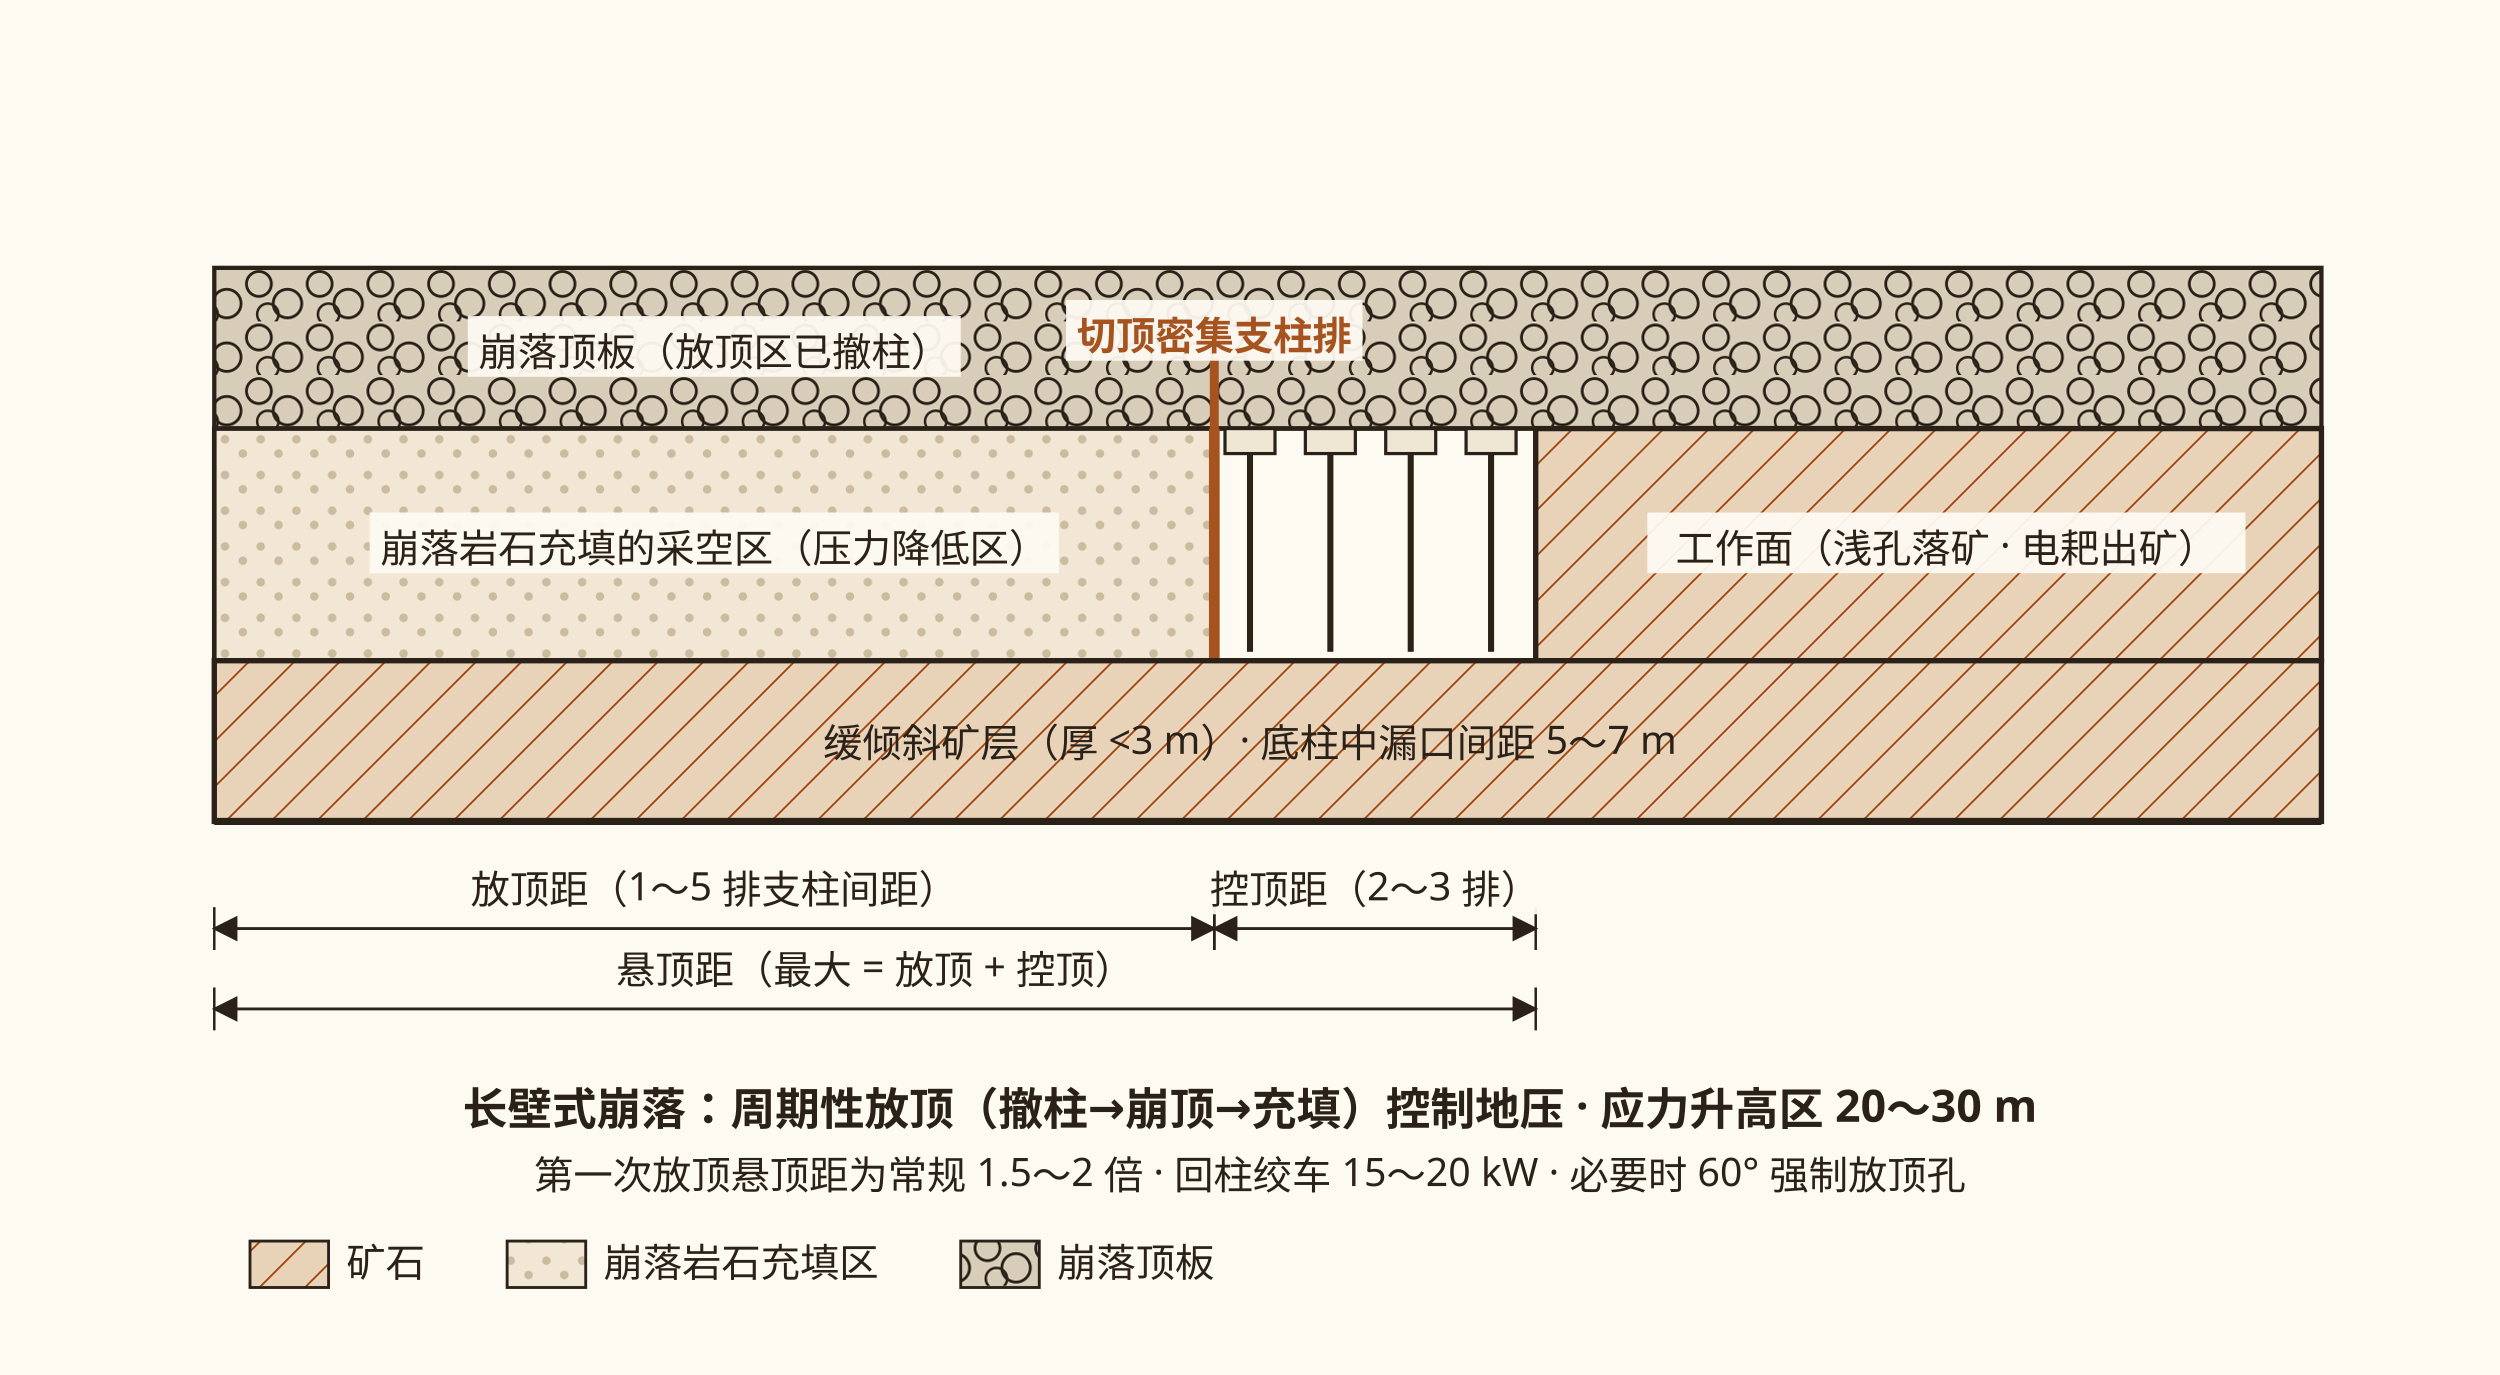
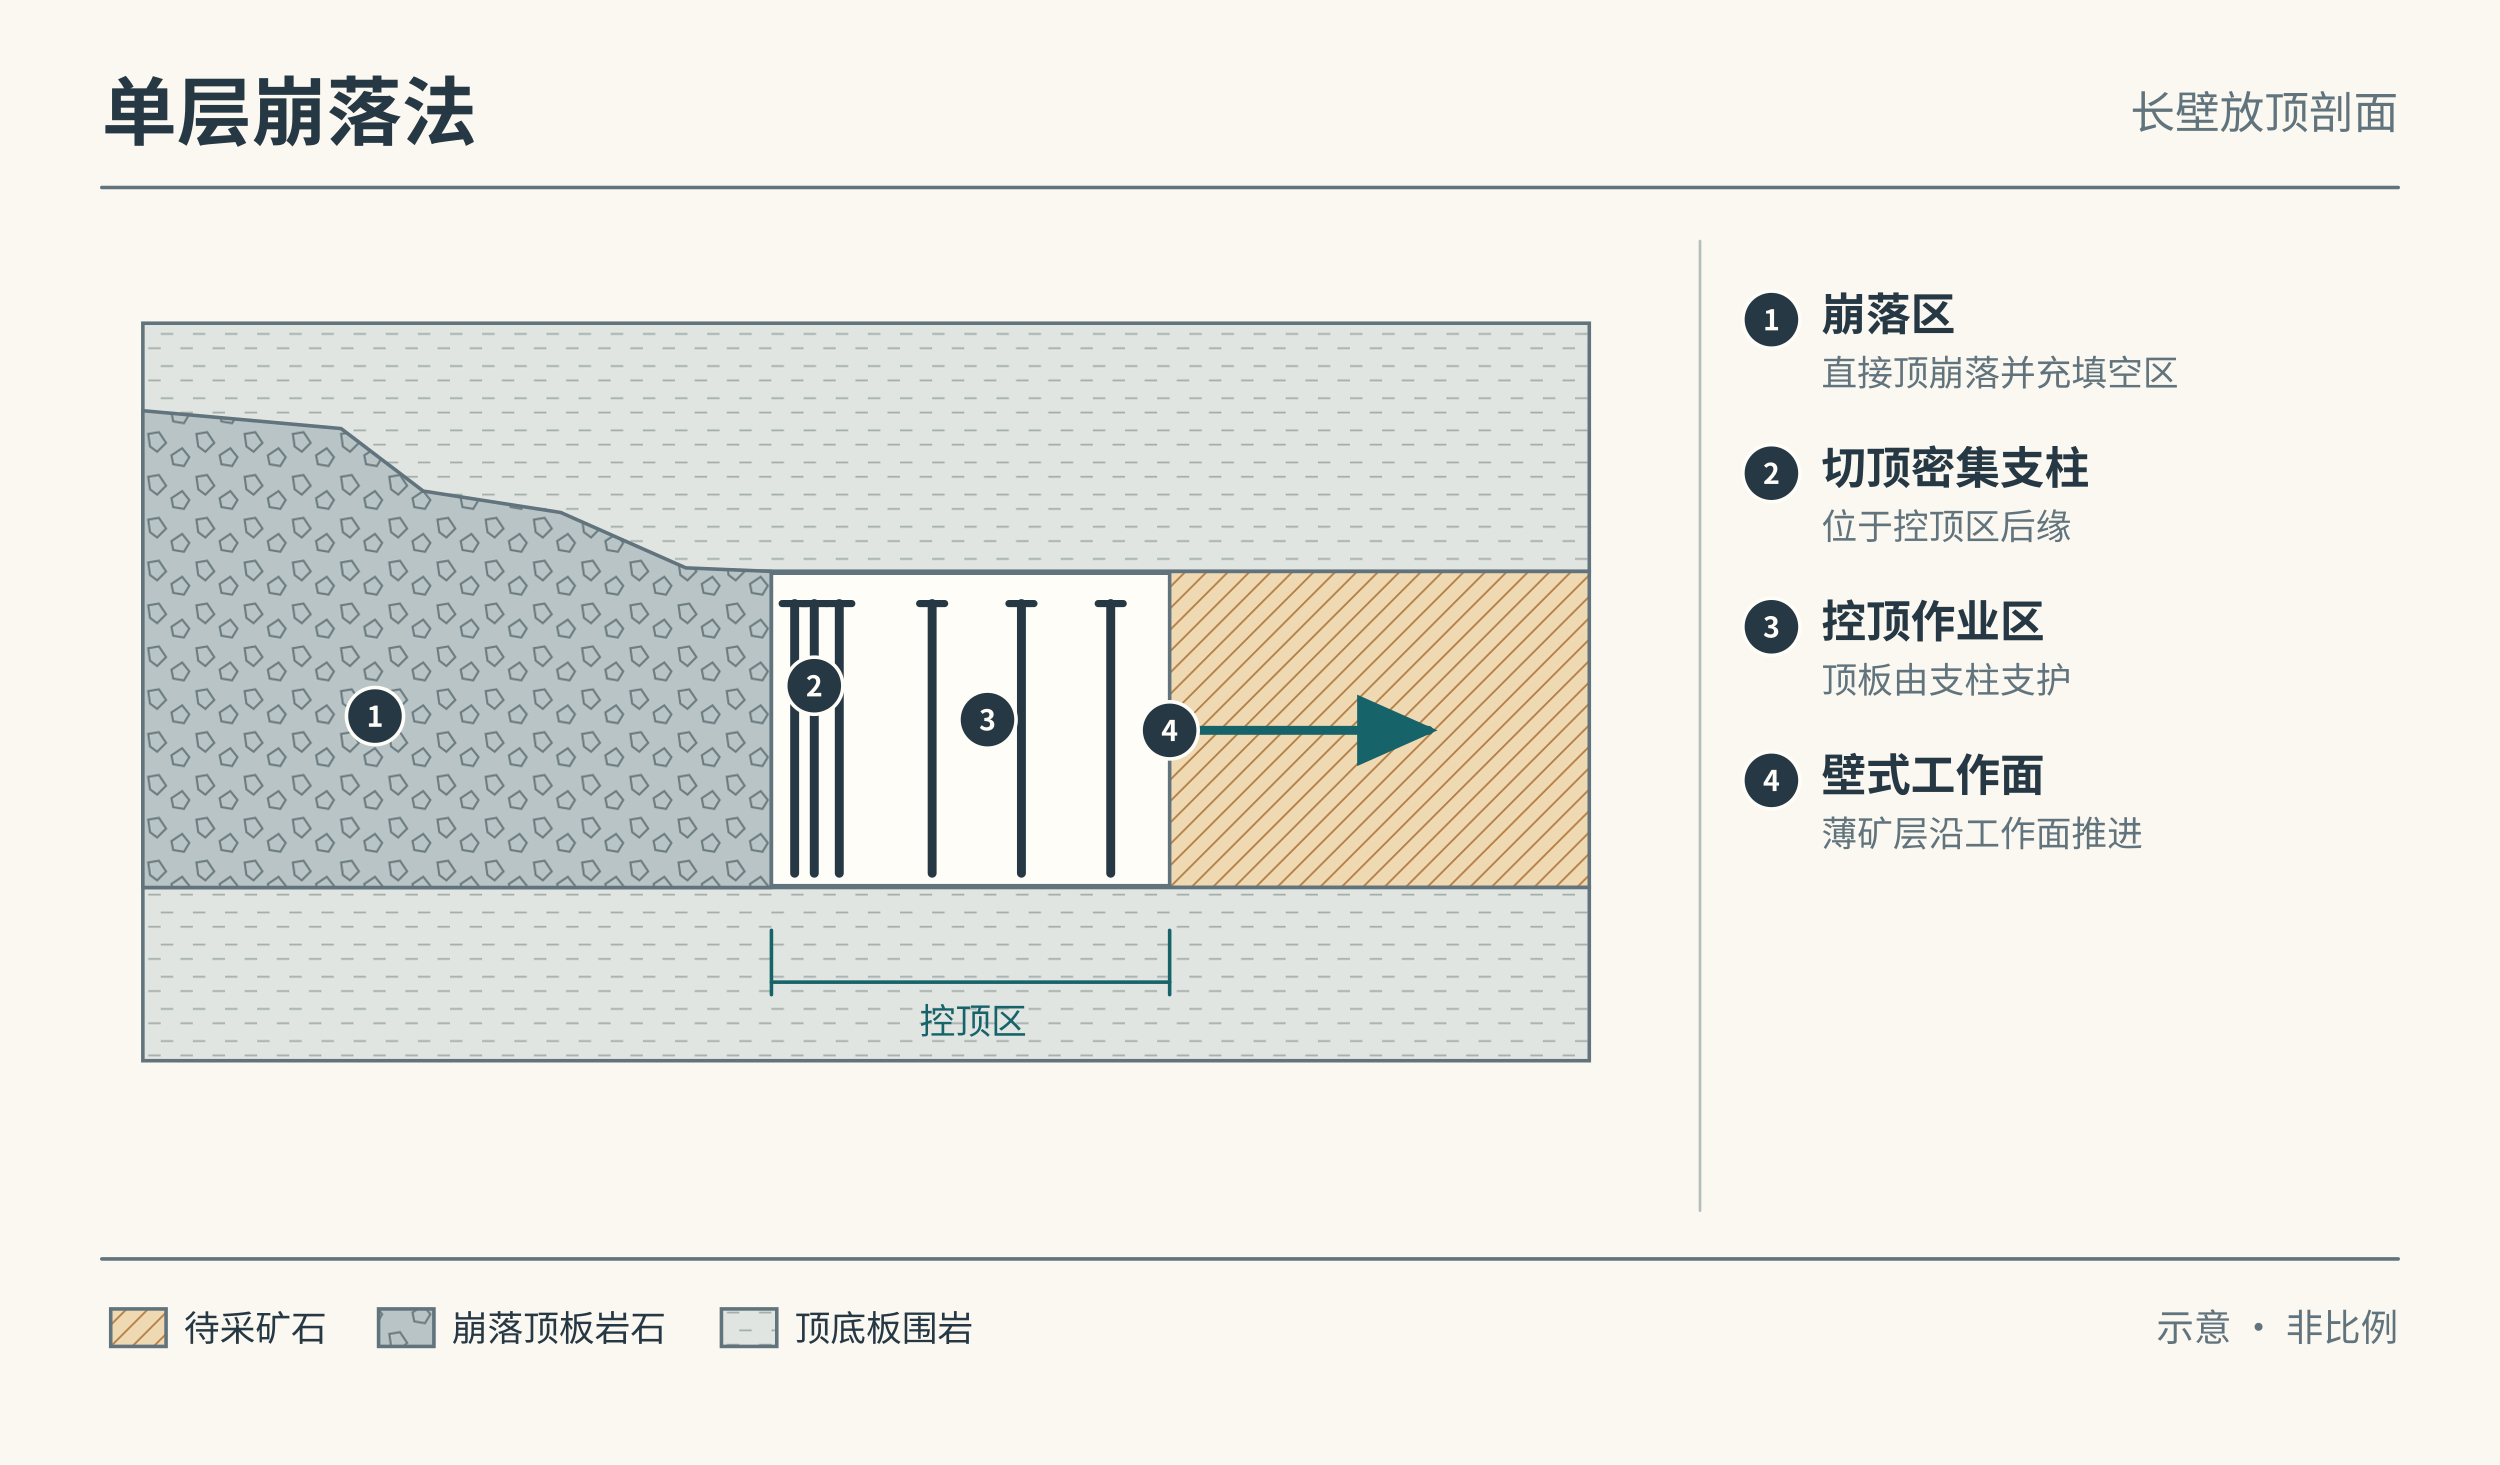
- <svg xmlns="http://www.w3.org/2000/svg" viewBox="0 0 1400 770" width="1400" height="770" font-family="'Microsoft YaHei',sans-serif">
+ <svg xmlns="http://www.w3.org/2000/svg" width="1400" height="820" viewBox="0 0 1400 820" role="img" aria-labelledby="title desc">
  <defs>
-     <pattern id="ore" width="18" height="18" patternTransform="rotate(45)" patternUnits="userSpaceOnUse">
-       <rect width="18" height="18" fill="#E8D2B8" />
-       <line x1="0" y1="0" x2="0" y2="18" stroke="#A6531F" stroke-width="2.2" />
+     <pattern id="ore" width="12" height="12" patternUnits="userSpaceOnUse">
+       <rect width="12" height="12" fill="#efd9b2" />
+       <path d="M-6 6L6-6M0 12L12 0M6 18L18 6" stroke="#b37d43" stroke-width="1" />
    </pattern>
-     <pattern id="fillb" width="20" height="20" patternUnits="userSpaceOnUse">
-       <rect width="20" height="20" fill="#F2E7D5" />
-       <circle cx="6" cy="6" r="2.4" fill="#CBBB9F" />
-       <circle cx="16" cy="14" r="2.4" fill="#CBBB9F" />
+     <pattern id="rock" width="18" height="18" patternUnits="userSpaceOnUse">
+       <rect width="18" height="18" fill="#e1e5e2" />
+       <path d="M0 7h7m4 8h7" stroke="#a4afac" stroke-width="1" />
    </pattern>
-     <pattern id="caved" width="34" height="30" patternUnits="userSpaceOnUse">
-       <rect width="34" height="30" fill="#D8CDB9" />
-       <circle cx="9" cy="9" r="7" fill="none" stroke="#2A2118" stroke-width="1.6" />
-       <circle cx="25" cy="20" r="8" fill="none" stroke="#2A2118" stroke-width="1.6" />
-       <circle cx="14" cy="26" r="6" fill="none" stroke="#2A2118" stroke-width="1.4" />
+     <pattern id="rubble" width="22" height="20" patternUnits="userSpaceOnUse">
+       <rect width="22" height="20" fill="#e7bc88" />
+       <path d="M3 4l4-2 3 5-5 4ZM13 13l5-2 2 5-5 2Z" fill="none" stroke="#966041" stroke-width="1" />
    </pattern>
-     <marker id="arr" viewBox="0 0 10 10" refX="9" refY="5" markerWidth="9" markerHeight="9" orient="auto-start-reverse">
-       <path d="M0,0 L10,5 L0,10 z" fill="#2A2118" />
+     <pattern id="waste" width="27" height="24" patternUnits="userSpaceOnUse">
+       <rect width="27" height="24" fill="#b9c4c6" />
+       <path d="M2 3l6-1 4 6-5 5-4-3ZM15 15l6-4 4 5-3 5-6-1Z" fill="none" stroke="#6d7e83" stroke-width="1.2" />
+     </pattern>
+     <pattern id="fill" width="14" height="14" patternUnits="userSpaceOnUse">
+       <rect width="14" height="14" fill="#b8d9ce" />
+       <circle cx="4" cy="4" r="1.5" fill="#598b84" />
+       <circle cx="11" cy="11" r="1.5" fill="#598b84" />
+     </pattern>
+     <marker id="arrow" markerWidth="10" markerHeight="10" refX="8" refY="4" orient="auto" markerUnits="strokeWidth" viewBox="0 0 10 8">
+       <path d="M0 0L9 4 0 8Z" fill="#166369" />
    </marker>
  </defs>
-   <rect width="1400" height="770" fill="#FDFAF2" />
-   <rect x="120" y="150" width="1180" height="90" fill="url(#caved)" stroke="#2A2118" stroke-width="2.4" />
-   <rect x="262.0" y="177" width="276.0" height="34" fill="#FDFAF2" opacity="0.94" />
-   <text x="400" y="205" font-size="22" text-anchor="middle" fill="#2A2118" font-weight="normal">崩落顶板（放顶区已撤柱）</text>
-   <rect x="120" y="240" width="560" height="130" fill="url(#fillb)" stroke="#2A2118" stroke-width="2.6" />
-   <rect x="207.0" y="287" width="386.0" height="34" fill="#FDFAF2" opacity="0.94" />
-   <text x="400" y="315" font-size="22" text-anchor="middle" fill="#2A2118" font-weight="normal">崩落岩石充填的采空区（压力降低区）</text>
-   <rect x="680" y="240" width="180" height="130" fill="#FDFAF2" stroke="#2A2118" stroke-width="2.6" />
-   <line x1="700" y1="245" x2="700" y2="365" stroke="#2A2118" stroke-width="3.4" />
-   <rect x="686" y="240" width="28" height="14" fill="#EFE6D4" stroke="#2A2118" stroke-width="1.8" />
-   <line x1="745" y1="245" x2="745" y2="365" stroke="#2A2118" stroke-width="3.4" />
-   <rect x="731" y="240" width="28" height="14" fill="#EFE6D4" stroke="#2A2118" stroke-width="1.8" />
-   <line x1="790" y1="245" x2="790" y2="365" stroke="#2A2118" stroke-width="3.4" />
-   <rect x="776" y="240" width="28" height="14" fill="#EFE6D4" stroke="#2A2118" stroke-width="1.8" />
-   <line x1="835" y1="245" x2="835" y2="365" stroke="#2A2118" stroke-width="3.4" />
-   <rect x="821" y="240" width="28" height="14" fill="#EFE6D4" stroke="#2A2118" stroke-width="1.8" />
-   <line x1="680" y1="240" x2="680" y2="370" stroke="#A6531F" stroke-width="6" />
-   <rect x="860" y="240" width="440" height="130" fill="url(#ore)" stroke="#2A2118" stroke-width="3" />
-   <rect x="922.52" y="287" width="334.96" height="34" fill="#FDFAF2" opacity="0.94" />
-   <text x="1090" y="315" font-size="22" text-anchor="middle" fill="#2A2118" font-weight="normal">工作面（浅孔落矿 · 电耙出矿）</text>
-   <line x1="680" y1="200" x2="680" y2="430" stroke="#A6531F" stroke-width="5" />
-   <rect x="597.0" y="168" width="166.0" height="34" fill="#FDFAF2" opacity="0.94" />
-   <text x="680" y="196" font-size="22" text-anchor="middle" fill="#A6531F" font-weight="bold">切顶密集支柱排</text>
-   <rect x="120" y="370" width="1180" height="90" fill="url(#ore)" stroke="#2A2118" stroke-width="3" />
-   <text x="700" y="424" font-size="22" text-anchor="middle" fill="#2A2118" font-weight="normal">缓倾斜矿层（厚 &lt;3 m）· 底柱中漏口间距 5～7 m</text>
-   <line x1="120" y1="460" x2="1300" y2="460" stroke="#2A2118" stroke-width="4" />
-   <line x1="120" y1="520" x2="680" y2="520" stroke="#2A2118" stroke-width="1.6" marker-start="url(#arr)" marker-end="url(#arr)" />
-   <line x1="120" y1="508" x2="120" y2="532" stroke="#2A2118" stroke-width="1.4" />
-   <line x1="680" y1="508" x2="680" y2="532" stroke="#2A2118" stroke-width="1.4" />
-   <rect x="254.52" y="478" width="290.96" height="34" fill="#FDFAF2" opacity="0.94" />
-   <text x="400.0" y="506" font-size="22" text-anchor="middle" fill="#2A2118" font-weight="normal">放顶距（1～5 排支柱间距）</text>
-   <line x1="680" y1="520" x2="860" y2="520" stroke="#2A2118" stroke-width="1.6" marker-start="url(#arr)" marker-end="url(#arr)" />
-   <line x1="680" y1="508" x2="680" y2="532" stroke="#2A2118" stroke-width="1.4" />
-   <line x1="860" y1="508" x2="860" y2="532" stroke="#2A2118" stroke-width="1.4" />
-   <rect x="668.52" y="478" width="202.96" height="34" fill="#FDFAF2" opacity="0.94" />
-   <text x="770.0" y="506" font-size="22" text-anchor="middle" fill="#2A2118" font-weight="normal">控顶距（2～3 排）</text>
-   <line x1="120" y1="565" x2="860" y2="565" stroke="#2A2118" stroke-width="1.6" marker-start="url(#arr)" marker-end="url(#arr)" />
-   <line x1="120" y1="553" x2="120" y2="577" stroke="#2A2118" stroke-width="1.4" />
-   <line x1="860" y1="553" x2="860" y2="577" stroke="#2A2118" stroke-width="1.4" />
-   <rect x="326.04" y="523" width="327.92" height="34" fill="#FDFAF2" opacity="0.94" />
-   <text x="490.0" y="551" font-size="22" text-anchor="middle" fill="#2A2118" font-weight="normal">悬顶距（最大 = 放顶 + 控顶）</text>
-   <text x="700" y="630" font-size="25" text-anchor="middle" fill="#2A2118" font-weight="bold">长壁式崩落：周期性放顶（撤柱→崩顶→充填）控制地压 · 应力升高区 20～30 m</text>
-   <text x="700" y="666" font-size="22" text-anchor="middle" fill="#2A2118" font-weight="normal">第一次放顶悬顶距为常规 1.5～2 倍 · 回柱绞车 15～20 kW · 必要时 60° 强制放顶孔</text>
-   <rect x="140" y="695" width="44" height="26" fill="url(#ore)" stroke="#2A2118" stroke-width="1.6" />
-   <text x="194" y="715" font-size="22" text-anchor="start" fill="#2A2118" font-weight="normal">矿石</text>
-   <rect x="284" y="695" width="44" height="26" fill="url(#fillb)" stroke="#2A2118" stroke-width="1.6" />
-   <text x="338" y="715" font-size="22" text-anchor="start" fill="#2A2118" font-weight="normal">崩落岩石充填区</text>
-   <rect x="538" y="695" width="44" height="26" fill="url(#caved)" stroke="#2A2118" stroke-width="1.6" />
-   <text x="592" y="715" font-size="22" text-anchor="start" fill="#2A2118" font-weight="normal">崩落顶板</text>
+   <g font-family="'Noto Sans CJK SC','Microsoft YaHei','PingFang SC',sans-serif">
+     <rect x="0" y="0" width="1400" height="820" fill="#faf8f0" stroke="none" stroke-width="2" />
+     <text x="57" y="78" text-anchor="start" fill="#263844" font-size="42" font-weight="700">单层崩落法</text>
+     <text x="1343" y="72" text-anchor="end" fill="#61737c" font-size="25" font-weight="500">长壁放顶剖面</text>
+     <path d="M57 105 L1343 105" fill="none" stroke="#61737c" stroke-width="2" stroke-linecap="round" stroke-linejoin="round" />
+     <path d="M952 135 L952 678" fill="none" stroke="#b5bfba" stroke-width="1.5" stroke-linecap="round" stroke-linejoin="round" />
+     <rect x="80" y="181" width="810" height="139" fill="url(#rock)" stroke="#61737c" stroke-width="2" />
+     <rect x="80" y="320" width="810" height="177" fill="url(#ore)" stroke="#61737c" stroke-width="2" />
+     <rect x="80" y="497" width="810" height="97" fill="url(#rock)" stroke="#61737c" stroke-width="2" />
+     <path d="M80 230L191 240 237 275 314 287 384 318 432 320V497H80Z" fill="url(#waste)" stroke="#61737c" stroke-width="2" stroke-linecap="round" stroke-linejoin="round" />
+     <rect x="432" y="321" width="223" height="175" fill="#fffdf7" stroke="#61737c" stroke-width="2" />
+     <path d="M445 338 L445 489" fill="none" stroke="#263844" stroke-width="5" stroke-linecap="round" stroke-linejoin="round" />
+     <path d="M438 338 L452 338" fill="none" stroke="#263844" stroke-width="4" stroke-linecap="round" stroke-linejoin="round" />
+     <path d="M456 338 L456 489" fill="none" stroke="#263844" stroke-width="5" stroke-linecap="round" stroke-linejoin="round" />
+     <path d="M449 338 L463 338" fill="none" stroke="#263844" stroke-width="4" stroke-linecap="round" stroke-linejoin="round" />
+     <path d="M470 338 L470 489" fill="none" stroke="#263844" stroke-width="5" stroke-linecap="round" stroke-linejoin="round" />
+     <path d="M463 338 L477 338" fill="none" stroke="#263844" stroke-width="4" stroke-linecap="round" stroke-linejoin="round" />
+     <path d="M522 338 L522 489" fill="none" stroke="#263844" stroke-width="5" stroke-linecap="round" stroke-linejoin="round" />
+     <path d="M515 338 L529 338" fill="none" stroke="#263844" stroke-width="4" stroke-linecap="round" stroke-linejoin="round" />
+     <path d="M572 338 L572 489" fill="none" stroke="#263844" stroke-width="5" stroke-linecap="round" stroke-linejoin="round" />
+     <path d="M565 338 L579 338" fill="none" stroke="#263844" stroke-width="4" stroke-linecap="round" stroke-linejoin="round" />
+     <path d="M622 338 L622 489" fill="none" stroke="#263844" stroke-width="5" stroke-linecap="round" stroke-linejoin="round" />
+     <path d="M615 338 L629 338" fill="none" stroke="#263844" stroke-width="4" stroke-linecap="round" stroke-linejoin="round" />
+     <path d="M669 409H800" fill="none" stroke="#166369" stroke-width="5" stroke-linecap="round" stroke-linejoin="round" marker-end="url(#arrow)" />
+     <circle cx="210" cy="401" r="16" fill="#263844" stroke="#fffdf7" stroke-width="2" />
+     <text x="210" y="407" text-anchor="middle" fill="#fffdf7" font-size="16" font-weight="700">1</text>
+     <circle cx="456" cy="384" r="16" fill="#263844" stroke="#fffdf7" stroke-width="2" />
+     <text x="456" y="390" text-anchor="middle" fill="#fffdf7" font-size="16" font-weight="700">2</text>
+     <circle cx="553" cy="403" r="16" fill="#263844" stroke="#fffdf7" stroke-width="2" />
+     <text x="553" y="409" text-anchor="middle" fill="#fffdf7" font-size="16" font-weight="700">3</text>
+     <circle cx="655" cy="409" r="16" fill="#263844" stroke="#fffdf7" stroke-width="2" />
+     <text x="655" y="415" text-anchor="middle" fill="#fffdf7" font-size="16" font-weight="700">4</text>
+     <path d="M432 521 L432 557" fill="none" stroke="#166369" stroke-width="2" stroke-linecap="round" stroke-linejoin="round" />
+     <path d="M655 521 L655 557" fill="none" stroke="#166369" stroke-width="2" stroke-linecap="round" stroke-linejoin="round" />
+     <path d="M432 550 L655 550" fill="none" stroke="#166369" stroke-width="2" stroke-linecap="round" stroke-linejoin="round" />
+     <text x="545" y="579" text-anchor="middle" fill="#166369" font-size="20" font-weight="500">控顶区</text>
+     <circle cx="992" cy="179" r="16" fill="#263844" stroke="#fffdf7" stroke-width="2" />
+     <text x="992" y="185" text-anchor="middle" fill="#fffdf7" font-size="16" font-weight="700">1</text>
+     <text x="1020" y="185" text-anchor="start" fill="#263844" font-size="25" font-weight="700">崩落区</text>
+     <text x="1020" y="216" text-anchor="start" fill="#61737c" font-size="20" font-weight="500">直接顶崩落并充填空区</text>
+     <circle cx="992" cy="265" r="16" fill="#263844" stroke="#fffdf7" stroke-width="2" />
+     <text x="992" y="271" text-anchor="middle" fill="#fffdf7" font-size="16" font-weight="700">2</text>
+     <text x="1020" y="271" text-anchor="start" fill="#263844" font-size="25" font-weight="700">切顶密集支柱</text>
+     <text x="1020" y="302" text-anchor="start" fill="#61737c" font-size="20" font-weight="500">位于控顶区后缘</text>
+     <circle cx="992" cy="351" r="16" fill="#263844" stroke="#fffdf7" stroke-width="2" />
+     <text x="992" y="357" text-anchor="middle" fill="#fffdf7" font-size="16" font-weight="700">3</text>
+     <text x="1020" y="357" text-anchor="start" fill="#263844" font-size="25" font-weight="700">控顶作业区</text>
+     <text x="1020" y="388" text-anchor="start" fill="#61737c" font-size="20" font-weight="500">顶板由支柱支护</text>
+     <circle cx="992" cy="437" r="16" fill="#263844" stroke="#fffdf7" stroke-width="2" />
+     <text x="992" y="443" text-anchor="middle" fill="#fffdf7" font-size="16" font-weight="700">4</text>
+     <text x="1020" y="443" text-anchor="start" fill="#263844" font-size="25" font-weight="700">壁式工作面</text>
+     <text x="1020" y="474" text-anchor="start" fill="#61737c" font-size="20" font-weight="500">薄矿层沿工作面推进</text>
+     <path d="M57 705 L1343 705" fill="none" stroke="#61737c" stroke-width="2" stroke-linecap="round" stroke-linejoin="round" />
+     <rect x="62" y="733" width="31" height="21" fill="url(#ore)" stroke="#61737c" stroke-width="2" />
+     <text x="103" y="751" text-anchor="start" fill="#263844" font-size="20" font-weight="500">待采矿石</text>
+     <rect x="212" y="733" width="31" height="21" fill="url(#waste)" stroke="#61737c" stroke-width="2" />
+     <text x="253" y="751" text-anchor="start" fill="#263844" font-size="20" font-weight="500">崩落顶板岩石</text>
+     <rect x="404" y="733" width="31" height="21" fill="url(#rock)" stroke="#61737c" stroke-width="2" />
+     <text x="445" y="751" text-anchor="start" fill="#263844" font-size="20" font-weight="500">顶底板围岩</text>
+     <text x="1343" y="751" text-anchor="end" fill="#61737c" font-size="21" font-weight="500">示意 · 非比例</text>
+   </g>
</svg>
